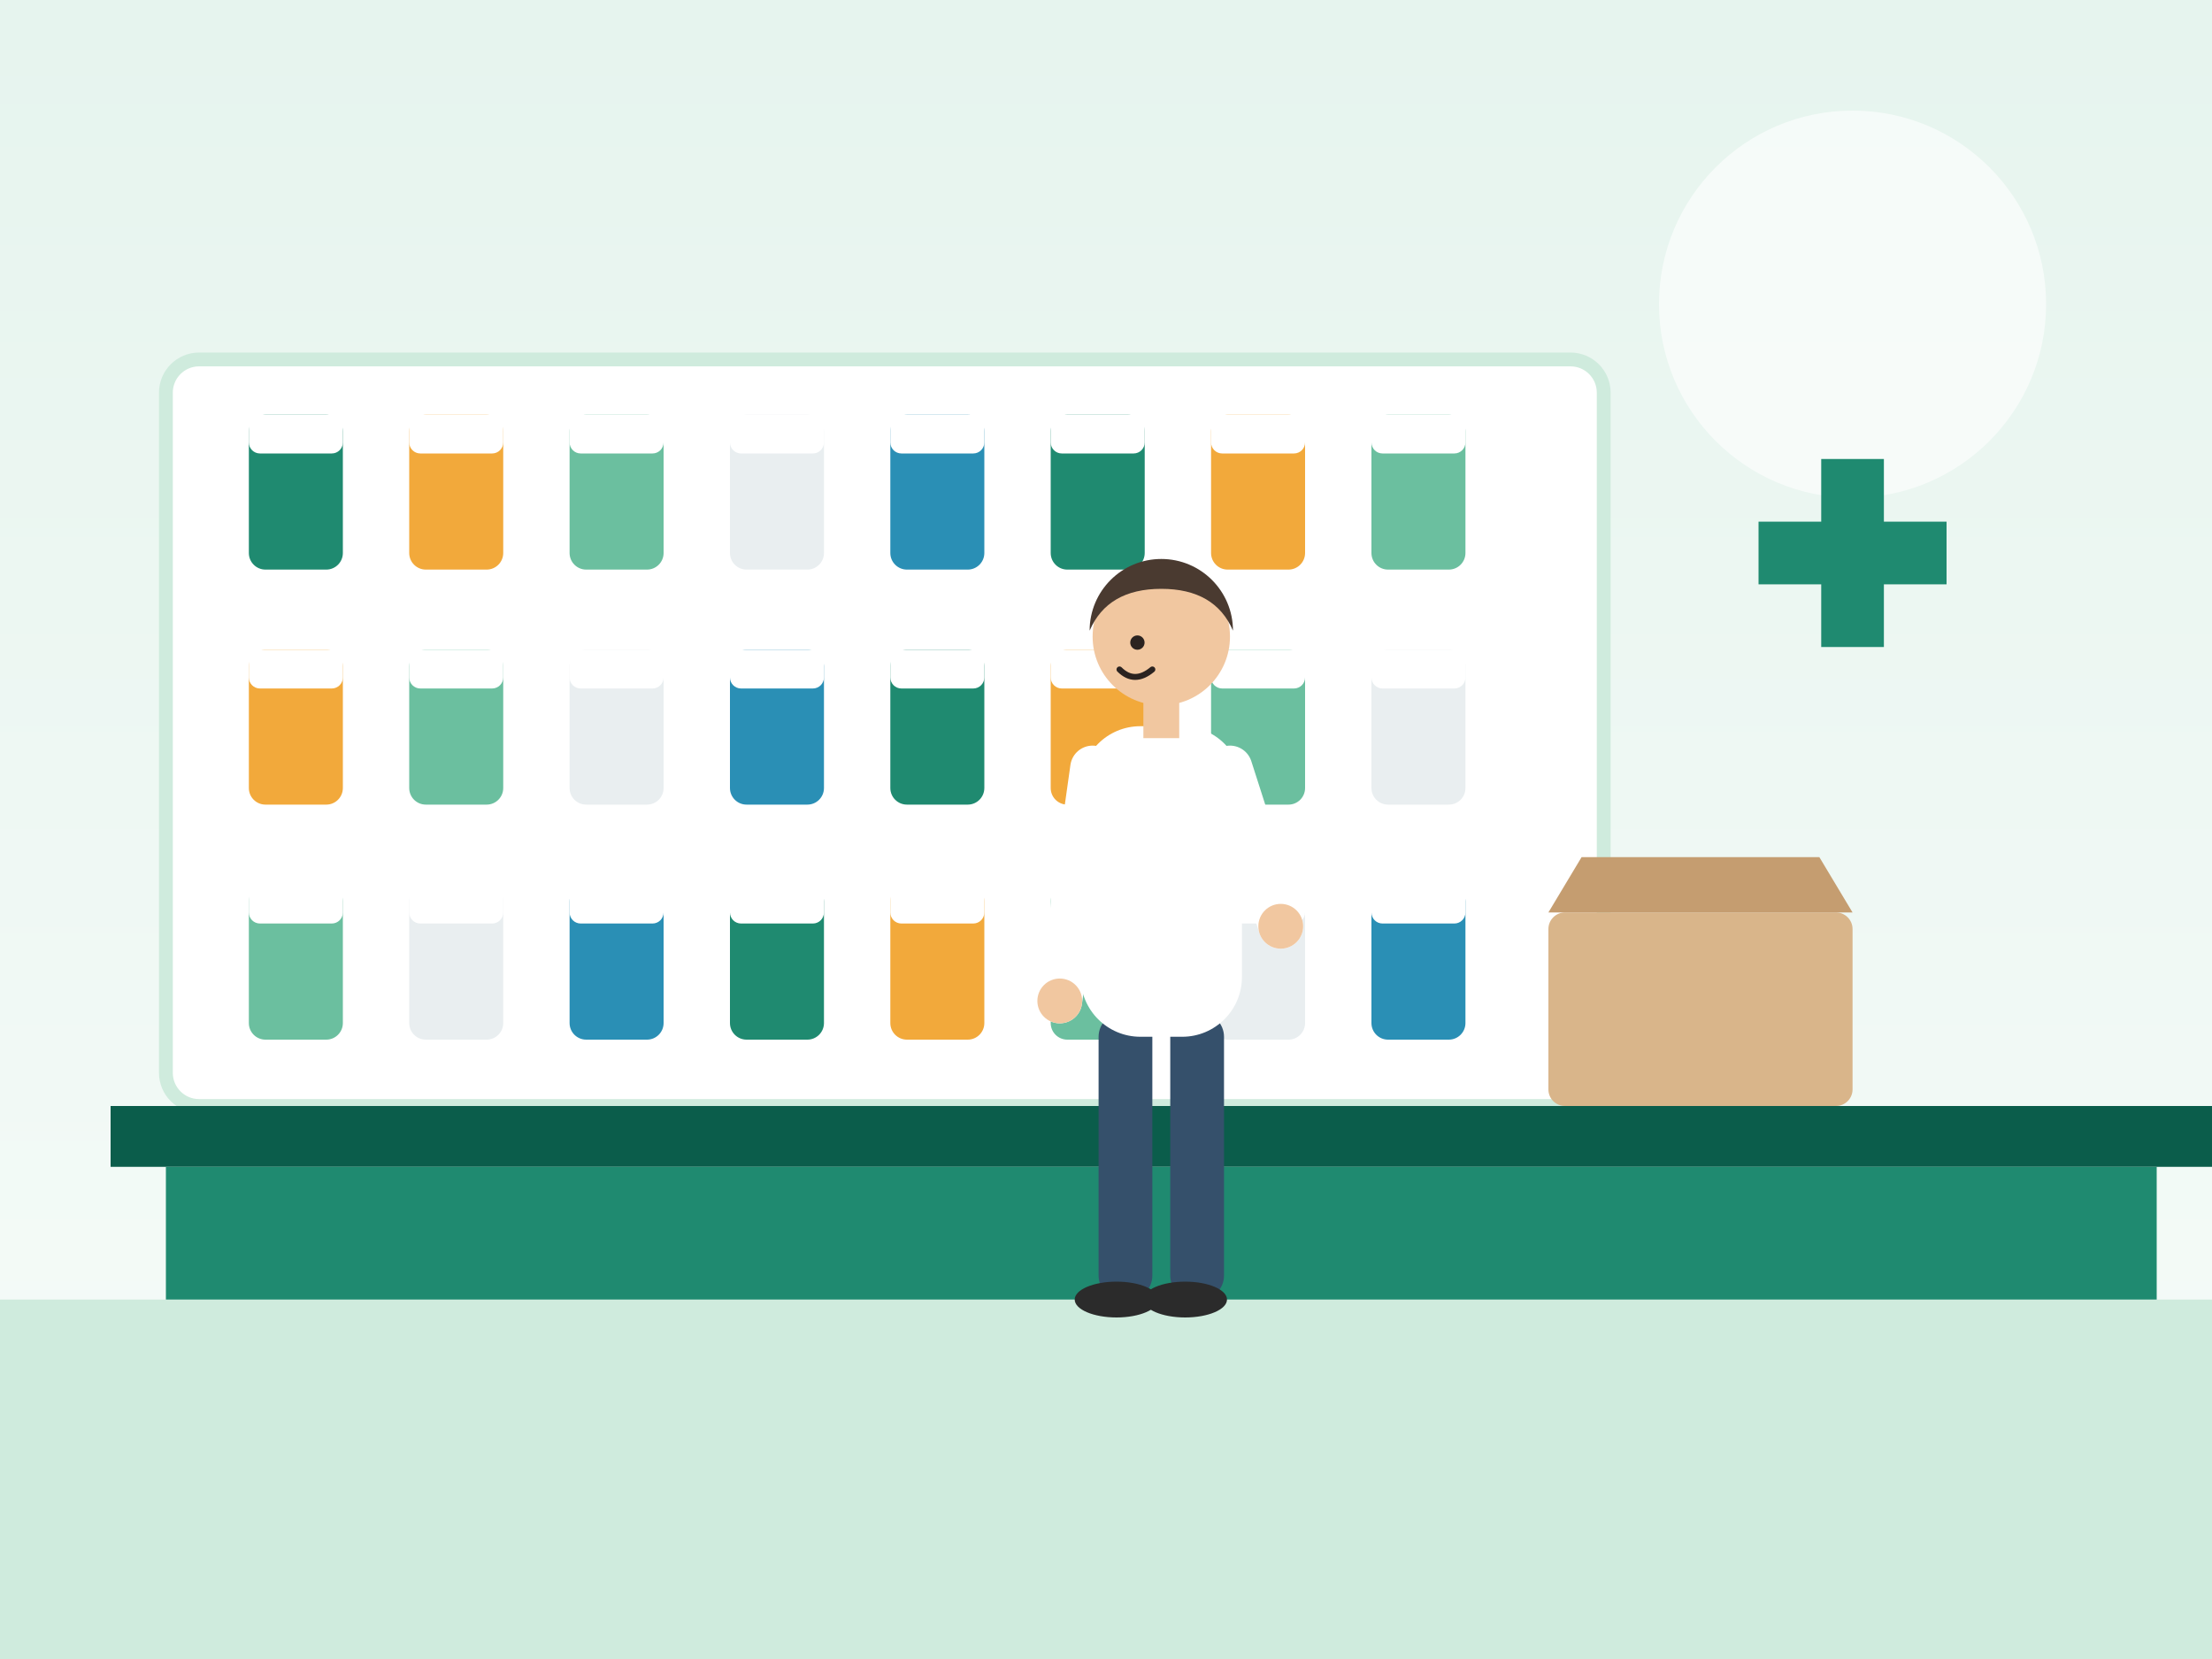
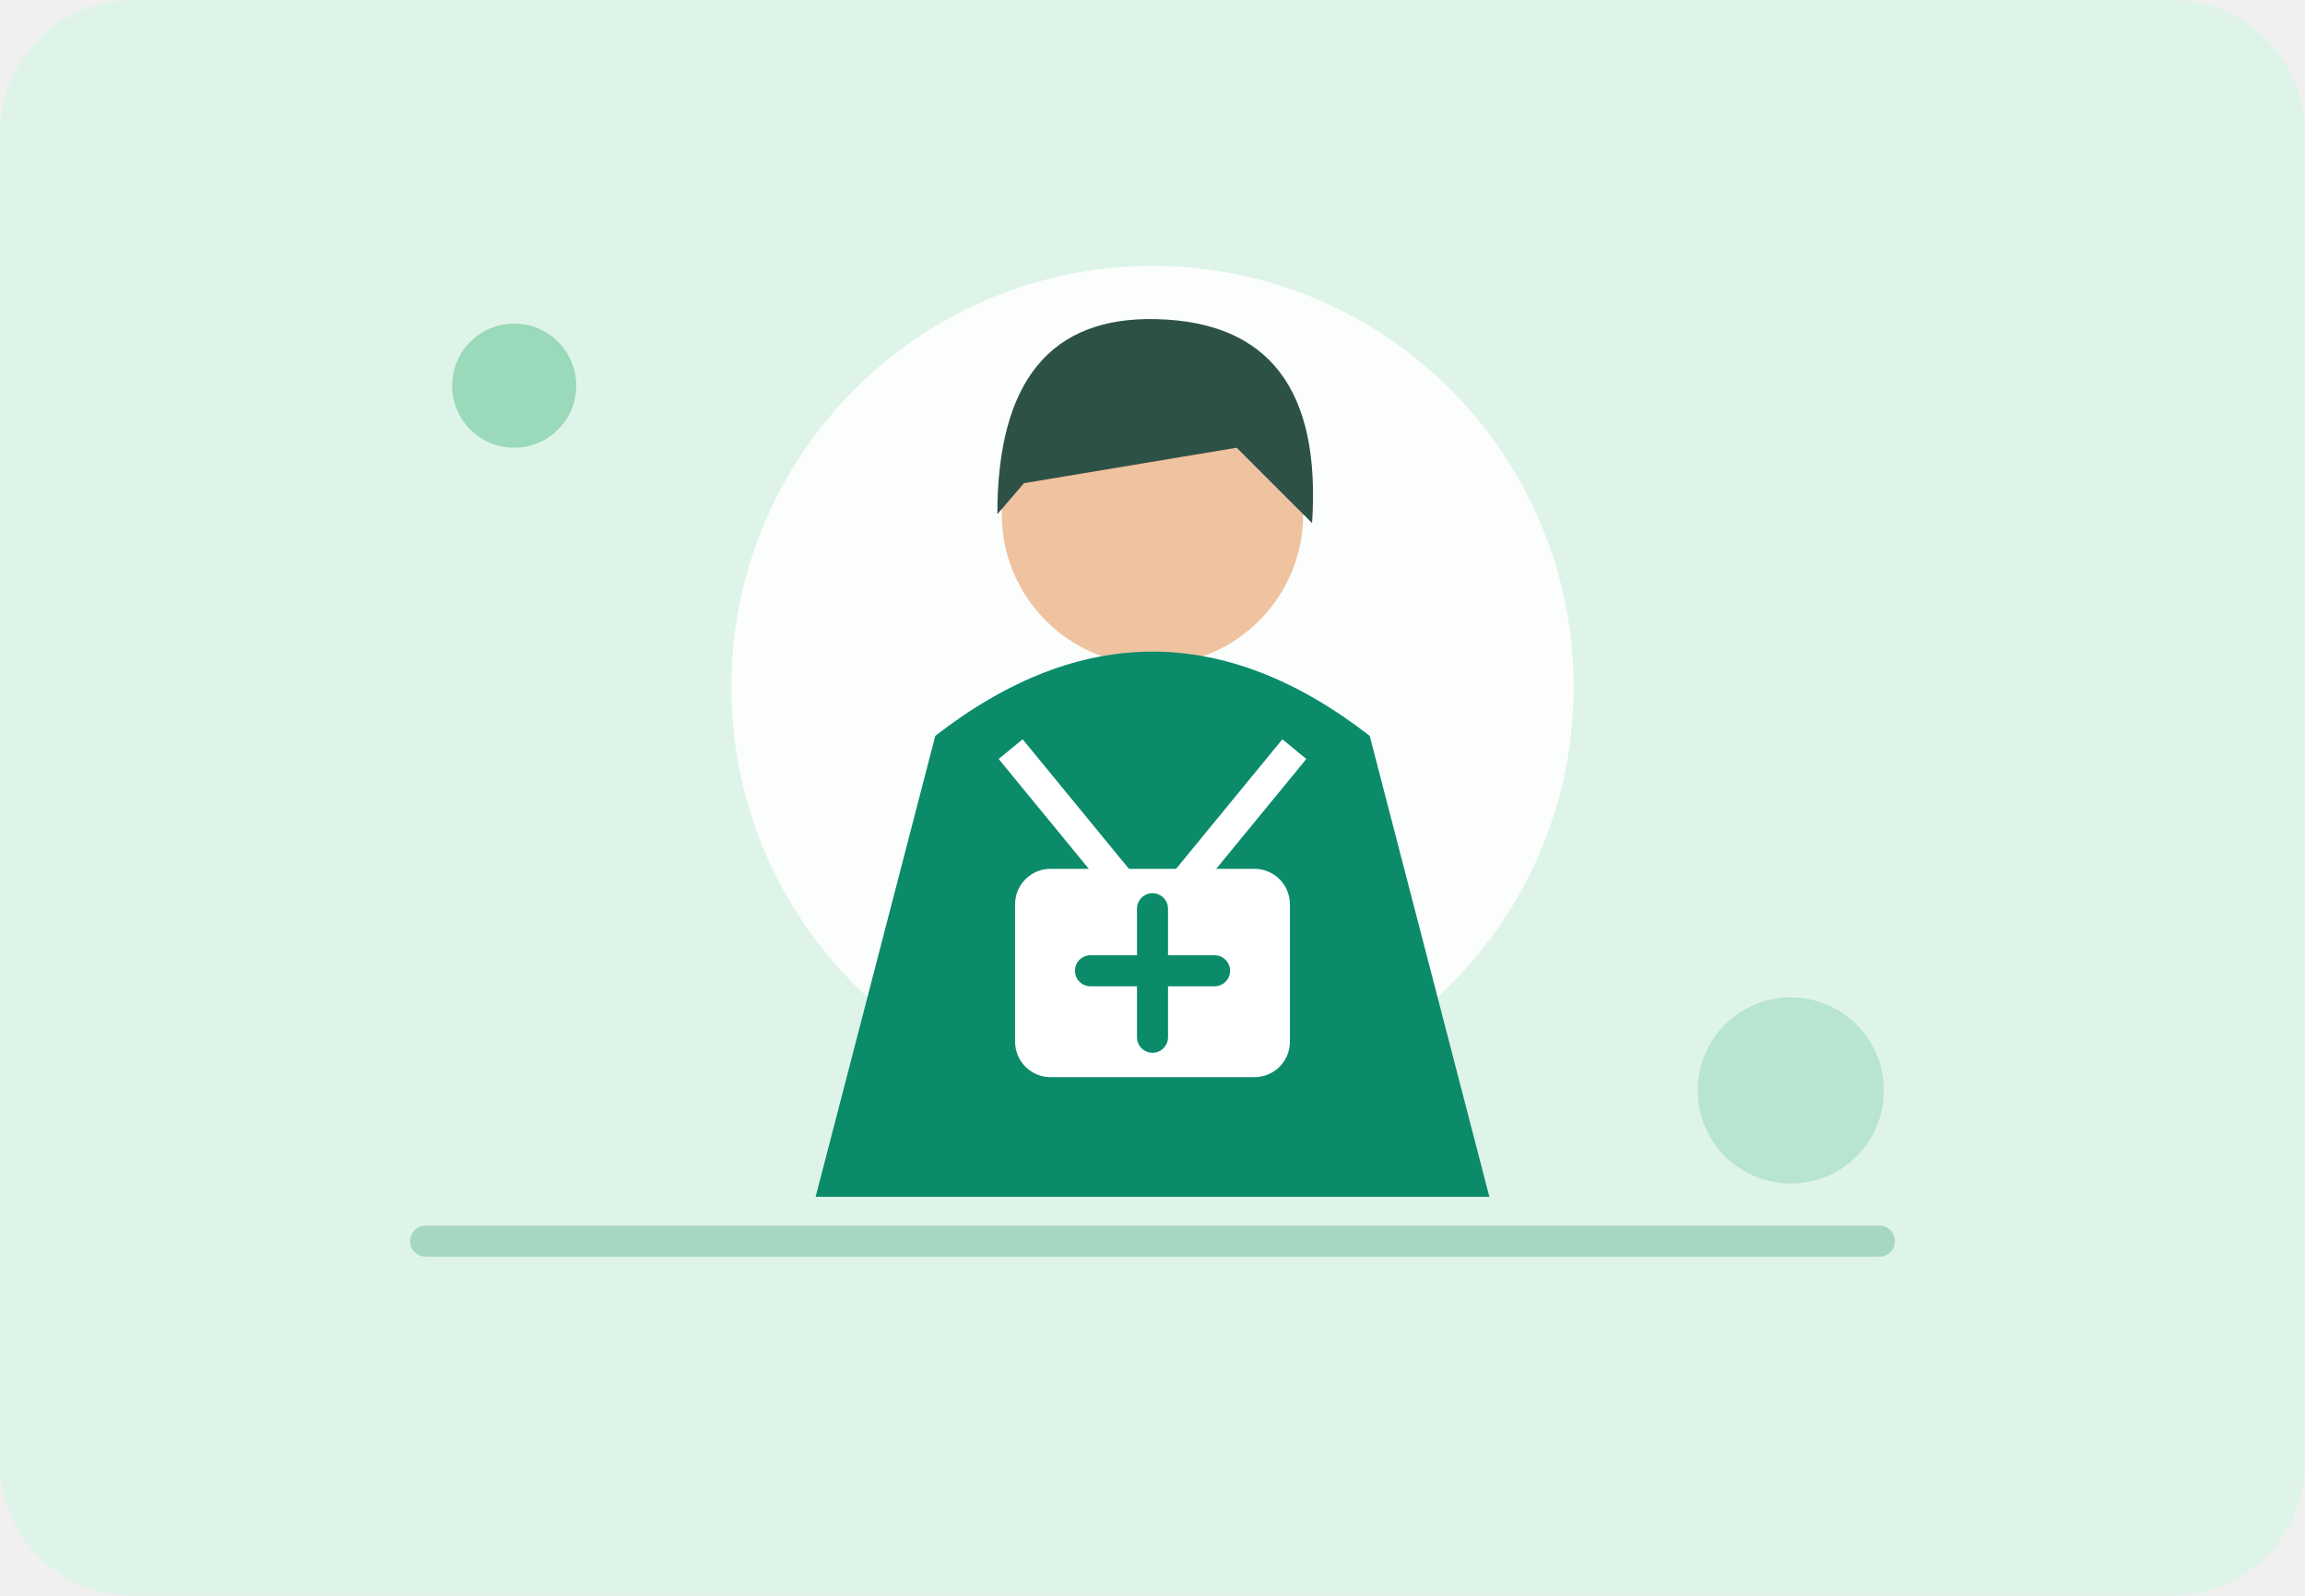
- <svg xmlns="http://www.w3.org/2000/svg" viewBox="0 0 800 600" role="img">
-   <defs>
-     <linearGradient id="g" x1="0" y1="0" x2="0" y2="1">
-       <stop offset="0" stop-color="#E6F4EE" />
-       <stop offset="1" stop-color="#F7FCF9" />
-     </linearGradient>
-   </defs>
-   <rect width="800" height="600" fill="url(#g)" />
-   <circle cx="670" cy="110" r="70" fill="#FFFFFF" opacity=".6" />
-   <rect y="470" width="800" height="130" fill="#CFEBDD" />
-   <rect x="60" y="130" width="520" height="270" rx="12" fill="#FFFFFF" stroke="#CFEBDD" stroke-width="5" />
-   <rect x="90" y="150" width="34" height="56" rx="6" fill="#1F8A70" />
-   <rect x="90" y="150" width="34" height="14" rx="4" fill="#FFFFFF" />
-   <rect x="148" y="150" width="34" height="56" rx="6" fill="#F2A93B" />
-   <rect x="148" y="150" width="34" height="14" rx="4" fill="#FFFFFF" />
-   <rect x="206" y="150" width="34" height="56" rx="6" fill="#6bbf9f" />
-   <rect x="206" y="150" width="34" height="14" rx="4" fill="#FFFFFF" />
-   <rect x="264" y="150" width="34" height="56" rx="6" fill="#e9eef0" />
-   <rect x="264" y="150" width="34" height="14" rx="4" fill="#FFFFFF" />
-   <rect x="322" y="150" width="34" height="56" rx="6" fill="#2a8fb5" />
-   <rect x="322" y="150" width="34" height="14" rx="4" fill="#FFFFFF" />
-   <rect x="380" y="150" width="34" height="56" rx="6" fill="#1F8A70" />
-   <rect x="380" y="150" width="34" height="14" rx="4" fill="#FFFFFF" />
-   <rect x="438" y="150" width="34" height="56" rx="6" fill="#F2A93B" />
-   <rect x="438" y="150" width="34" height="14" rx="4" fill="#FFFFFF" />
-   <rect x="496" y="150" width="34" height="56" rx="6" fill="#6bbf9f" />
-   <rect x="496" y="150" width="34" height="14" rx="4" fill="#FFFFFF" />
-   <rect x="90" y="235" width="34" height="56" rx="6" fill="#F2A93B" />
-   <rect x="90" y="235" width="34" height="14" rx="4" fill="#FFFFFF" />
-   <rect x="148" y="235" width="34" height="56" rx="6" fill="#6bbf9f" />
-   <rect x="148" y="235" width="34" height="14" rx="4" fill="#FFFFFF" />
-   <rect x="206" y="235" width="34" height="56" rx="6" fill="#e9eef0" />
-   <rect x="206" y="235" width="34" height="14" rx="4" fill="#FFFFFF" />
-   <rect x="264" y="235" width="34" height="56" rx="6" fill="#2a8fb5" />
-   <rect x="264" y="235" width="34" height="14" rx="4" fill="#FFFFFF" />
-   <rect x="322" y="235" width="34" height="56" rx="6" fill="#1F8A70" />
-   <rect x="322" y="235" width="34" height="14" rx="4" fill="#FFFFFF" />
-   <rect x="380" y="235" width="34" height="56" rx="6" fill="#F2A93B" />
-   <rect x="380" y="235" width="34" height="14" rx="4" fill="#FFFFFF" />
-   <rect x="438" y="235" width="34" height="56" rx="6" fill="#6bbf9f" />
-   <rect x="438" y="235" width="34" height="14" rx="4" fill="#FFFFFF" />
-   <rect x="496" y="235" width="34" height="56" rx="6" fill="#e9eef0" />
-   <rect x="496" y="235" width="34" height="14" rx="4" fill="#FFFFFF" />
-   <rect x="90" y="320" width="34" height="56" rx="6" fill="#6bbf9f" />
-   <rect x="90" y="320" width="34" height="14" rx="4" fill="#FFFFFF" />
-   <rect x="148" y="320" width="34" height="56" rx="6" fill="#e9eef0" />
-   <rect x="148" y="320" width="34" height="14" rx="4" fill="#FFFFFF" />
-   <rect x="206" y="320" width="34" height="56" rx="6" fill="#2a8fb5" />
-   <rect x="206" y="320" width="34" height="14" rx="4" fill="#FFFFFF" />
-   <rect x="264" y="320" width="34" height="56" rx="6" fill="#1F8A70" />
-   <rect x="264" y="320" width="34" height="14" rx="4" fill="#FFFFFF" />
-   <rect x="322" y="320" width="34" height="56" rx="6" fill="#F2A93B" />
-   <rect x="322" y="320" width="34" height="14" rx="4" fill="#FFFFFF" />
-   <rect x="380" y="320" width="34" height="56" rx="6" fill="#6bbf9f" />
-   <rect x="380" y="320" width="34" height="14" rx="4" fill="#FFFFFF" />
-   <rect x="438" y="320" width="34" height="56" rx="6" fill="#e9eef0" />
-   <rect x="438" y="320" width="34" height="14" rx="4" fill="#FFFFFF" />
-   <rect x="496" y="320" width="34" height="56" rx="6" fill="#2a8fb5" />
-   <rect x="496" y="320" width="34" height="14" rx="4" fill="#FFFFFF" />
-   <rect x="40" y="400" width="760" height="22" fill="#0B5D4B" />
-   <rect x="60" y="422" width="720" height="48" fill="#1F8A70" />
-   <path d="M658.667 166h22.667v22.667h22.667v22.667h-22.667v22.667h-22.667v-22.667h-22.667v-22.667h22.667z" fill="#1F8A70" />
-   <rect x="560" y="330" width="110" height="70" rx="6" fill="#d9b58a" />
-   <path d="M560 330h110l-12 -20h-86z" fill="#c59d70" />
-   <g transform="translate(420 470) scale(-1.08 1.08)">
-     <rect x="-21" y="-96" width="18" height="96" rx="8" fill="#35506b" />
-     <rect x="3" y="-96" width="18" height="96" rx="8" fill="#35506b" />
-     <ellipse cx="-8" cy="0" rx="14" ry="6" fill="#2b2b2b" />
-     <ellipse cx="15" cy="0" rx="14" ry="6" fill="#2b2b2b" />
-     <g>
-       <rect x="-27" y="-192" width="54" height="104" rx="20" fill="#FFFFFF" />
-       <rect x="-6" y="-204" width="12" height="16" fill="#F1C7A0" />
-       <path d="M-14 -160h8v-8h6v8h8v6h-8v8h-6v-8h-8z" fill="#FFFFFF" />
-       <path d="M-23 -178 L-40 -125" stroke="#FFFFFF" stroke-width="15" stroke-linecap="round" fill="none" />
-       <circle cx="-40" cy="-125" r="7.5" fill="#F1C7A0" />
-       <path d="M23 -178 L34 -100" stroke="#FFFFFF" stroke-width="15" stroke-linecap="round" fill="none" />
-       <circle cx="34" cy="-100" r="7.5" fill="#F1C7A0" />
-       <circle cx="0" cy="-222" r="23" fill="#F1C7A0" />
-       <path d="M-24 -224 a24 24 0 0 1 48 0 q-6 -14 -24 -14 q-18 0 -24 14z" fill="#4a3a30" />
-       <circle cx="8" cy="-220" r="2.4" fill="#2b2320" />
-       <path d="M3 -211q6 5 11 0" stroke="#2b2320" stroke-width="2" fill="none" stroke-linecap="round" />
-     </g>
-   </g>
-   <g transform="translate(210 470) scale(0.0001 0.0001)">
-     <rect x="-21" y="-96" width="18" height="96" rx="8" fill="#35506b" />
-     <rect x="3" y="-96" width="18" height="96" rx="8" fill="#35506b" />
-     <ellipse cx="-8" cy="0" rx="14" ry="6" fill="#2b2b2b" />
-     <ellipse cx="15" cy="0" rx="14" ry="6" fill="#2b2b2b" />
-     <g>
-       <rect x="-27" y="-192" width="54" height="104" rx="20" fill="#1F8A70" />
-       <rect x="-6" y="-204" width="12" height="16" fill="#E8B48A" />
-       <path d="M-23 -178 L-30 -120" stroke="#1F8A70" stroke-width="15" stroke-linecap="round" fill="none" />
-       <circle cx="-30" cy="-120" r="7.5" fill="#E8B48A" />
-       <path d="M23 -178 L30 -120" stroke="#1F8A70" stroke-width="15" stroke-linecap="round" fill="none" />
-       <circle cx="30" cy="-120" r="7.5" fill="#E8B48A" />
-       <circle cx="0" cy="-222" r="23" fill="#E8B48A" />
-       <path d="M-24 -224 a24 24 0 0 1 48 0 q-6 -14 -24 -14 q-18 0 -24 14z" fill="#2B2320" />
-       <circle cx="8" cy="-220" r="2.4" fill="#2b2320" />
-       <path d="M3 -211q6 5 11 0" stroke="#2b2320" stroke-width="2" fill="none" stroke-linecap="round" />
-     </g>
-   </g>
+ <svg xmlns="http://www.w3.org/2000/svg" viewBox="0 0 520 360">
+   <rect width="520" height="360" rx="30" fill="#dff4e8" />
+   <circle cx="260" cy="155" r="95" fill="#fff" opacity=".9" />
+   <circle cx="260" cy="116" r="34" fill="#efc2a0" />
+   <path d="M225 116q0-45 36-44 38 1 35 46l-17-17-48 8z" fill="#2d5146" />
+   <path d="M211 166q49-38 98 0l27 104H184z" fill="#0b8b69" />
+   <path d="M228 169l32 39 32-39" fill="none" stroke="#fff" stroke-width="7" />
+   <rect x="229" y="196" width="62" height="47" rx="8" fill="#fff" />
+   <path d="M260 205v29M246 219h28" stroke="#0b8b69" stroke-width="7" stroke-linecap="round" />
+   <circle cx="116" cy="87" r="14" fill="#9ad9b9" />
+   <circle cx="404" cy="246" r="21" fill="#b8e5d0" />
+   <path d="M96 280h328" stroke="#a6d8c1" stroke-width="7" stroke-linecap="round" />
</svg>
